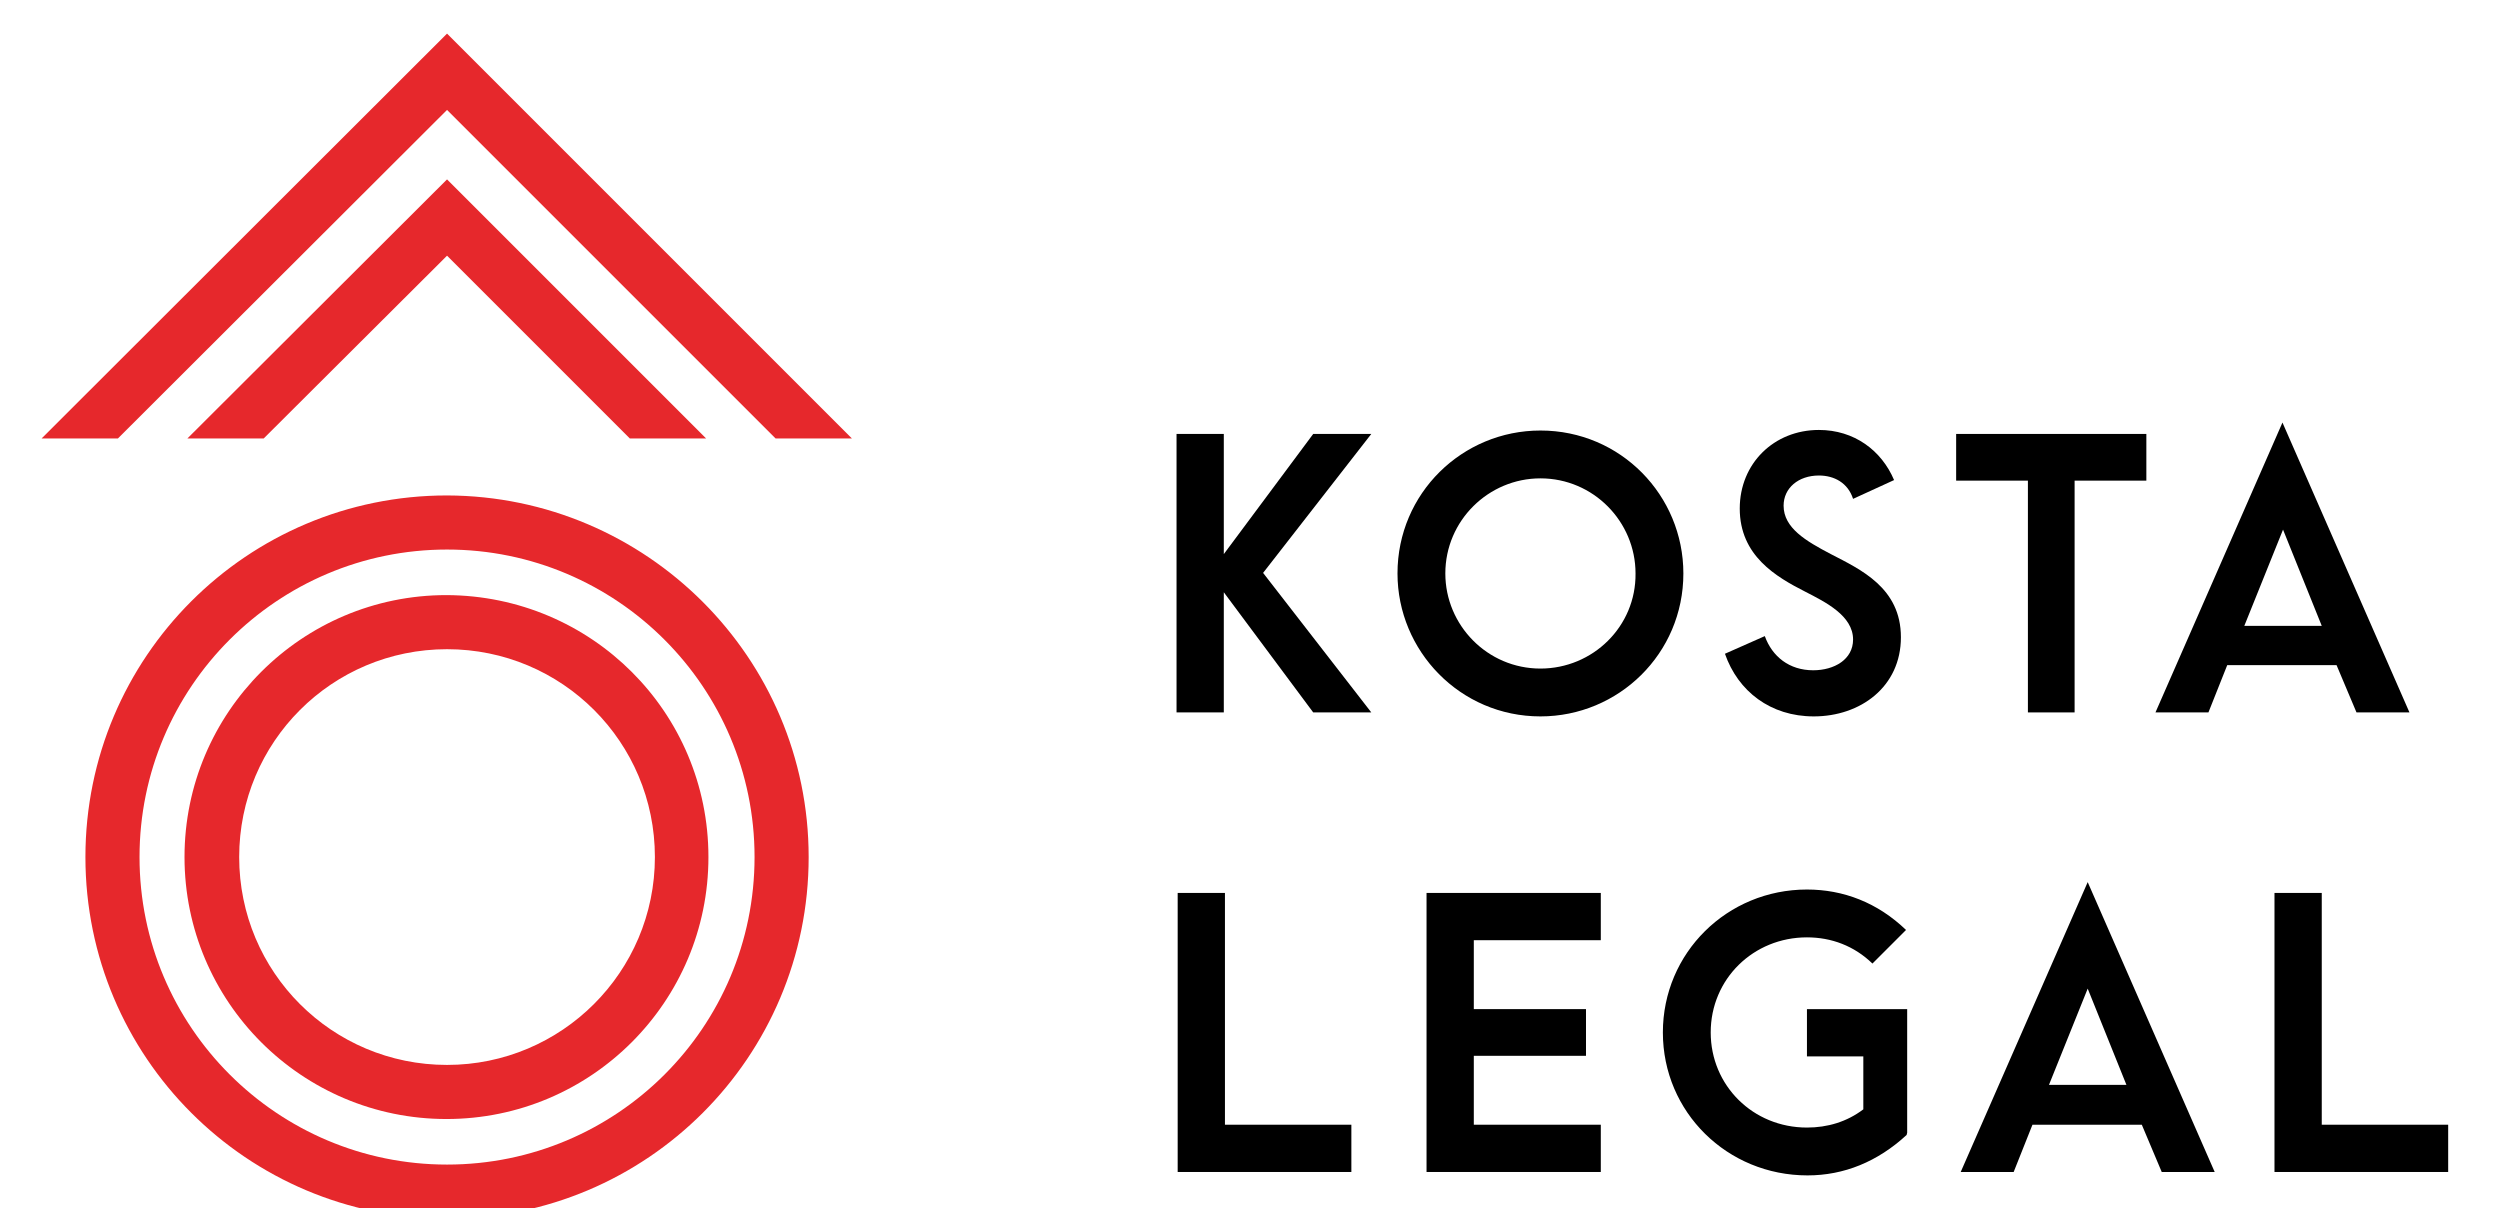
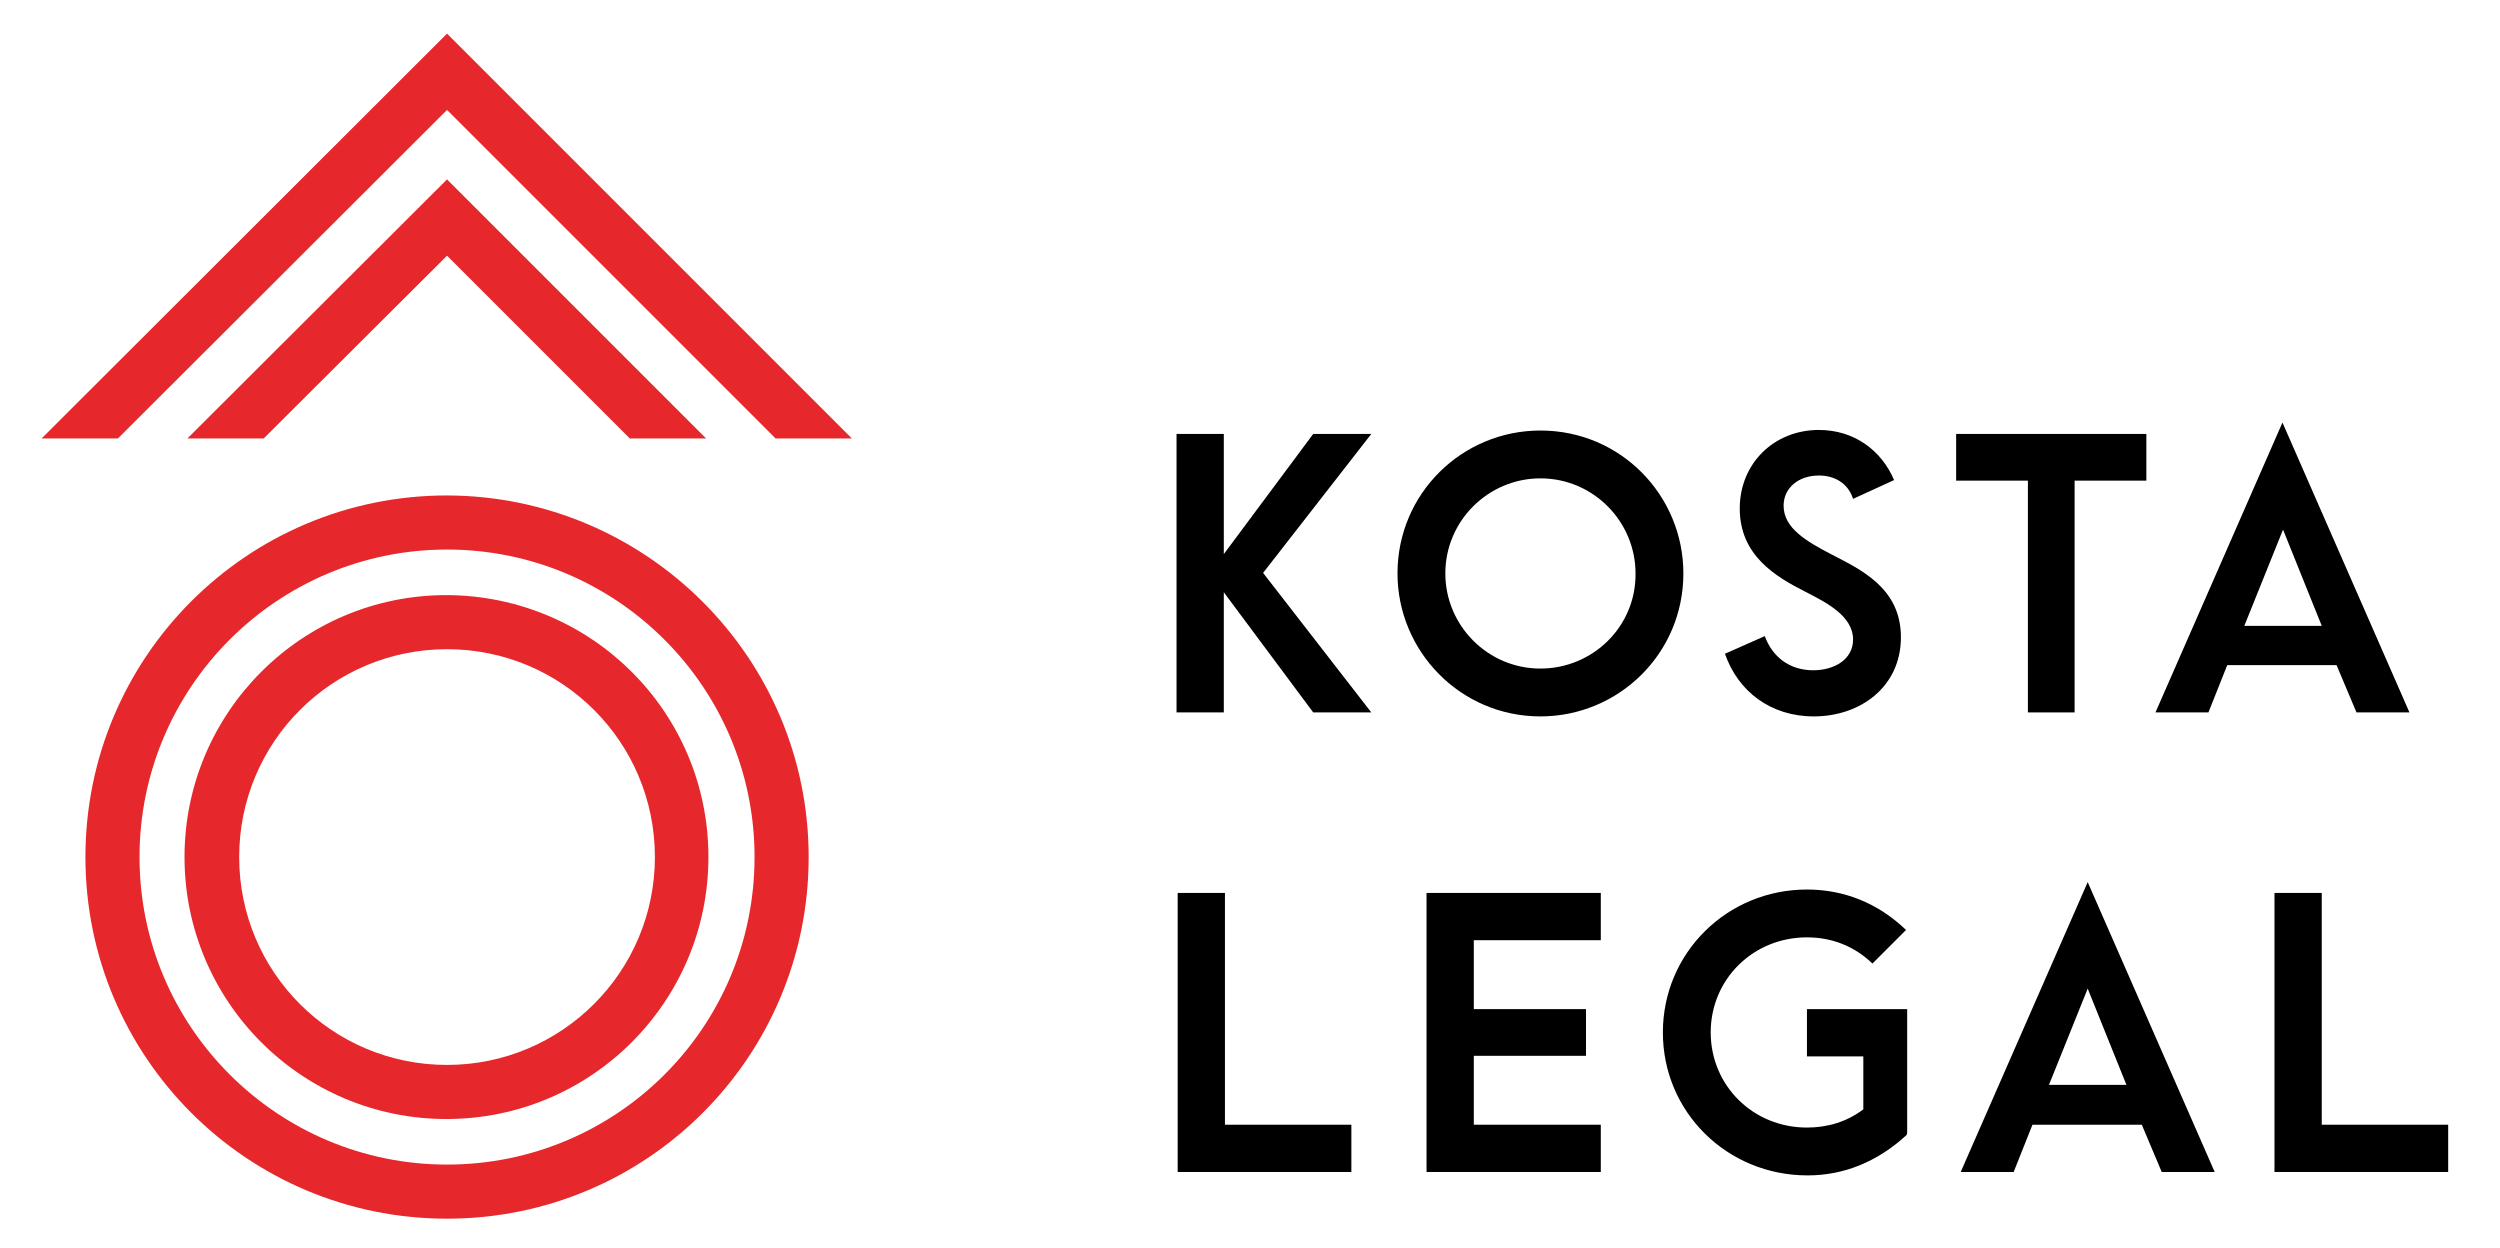
- <svg xmlns="http://www.w3.org/2000/svg" version="1.1" id="Слой_1" x="0px" y="0px" width="439" height="212" viewBox="79 311 439 212" preserveAspectRatio="xMidYMid meet" xml:space="preserve">
+ <svg xmlns="http://www.w3.org/2000/svg" version="1.1" id="Слой_1" x="0px" y="0px" width="439" height="219" viewBox="79 311 439 219" preserveAspectRatio="xMidYMid meet" xml:space="preserve">
  <style type="text/css">
	.st0{fill:#E6282C;}
</style>
  <g>
    <path class="st0" d="M211.5,461.5c0-29.8-24.2-54-54-54c-29.8,0-54,24.2-54,54s24.2,54,54,54C187.3,515.5,211.5,491.4,211.5,461.5    M221,461.5c0,35.1-28.4,63.5-63.5,63.5c-35.1,0-63.5-28.4-63.5-63.5s28.4-63.5,63.5-63.5C192.5,398.1,221,426.5,221,461.5z" />
    <path class="st0" d="M194,461.5c0-20.2-16.3-36.5-36.5-36.5c-20.2,0-36.5,16.3-36.5,36.5s16.3,36.5,36.5,36.5   C177.6,498,194,481.7,194,461.5 M203.4,461.5c0,25.4-20.6,46-46,46c-25.4,0-46-20.6-46-46s20.6-46,46-46   C182.9,415.6,203.4,436.1,203.4,461.5z" />
    <polygon class="st0" points="86.3,388 157.5,316.9 228.6,388 215.2,388 157.5,330.3 99.7,388  " />
    <polygon class="st0" points="111.9,388 157.5,342.5 203,388 189.6,388 157.5,355.9 125.3,388  " />
    <path d="M473.1,420.9l6.8-16.9l6.8,16.9H473.1z M492.8,436.1h9.3l-22.3-50.9l-22.3,50.9h9.3l3.3-8.3h19.2L492.8,436.1z" />
    <polygon points="435.1,436.1 443.3,436.1 443.3,395.4 455.9,395.4 455.9,387.2 422.5,387.2 422.5,395.4 435.1,395.4  " />
    <path d="M397.5,436.8c8.2,0,15.3-5.2,15.3-13.9c0-8.7-7.1-11.9-12.3-14.6c-4.4-2.3-8.3-4.6-8.3-8.5c0-3.1,2.6-5.3,6.2-5.3   c2.7,0,5.1,1.3,6,4.1l7.2-3.3c-2.2-5.2-7-8.8-13.2-8.8c-7.9,0-13.9,5.9-13.9,13.8c0,8.3,6.4,12,11.5,14.6c3.5,1.8,8.4,4.2,8.4,8.4   c0,3.5-3.3,5.4-7,5.4c-4.2,0-7.2-2.4-8.5-6l-7,3.1C384.2,432.4,389.9,436.8,397.5,436.8" />
    <path d="M349.5,428.4c-9.3,0-16.7-7.6-16.7-16.7c0-9.3,7.6-16.7,16.7-16.7c9.3,0,16.7,7.6,16.7,16.7   C366.3,421,358.7,428.4,349.5,428.4 M349.5,436.8c13.7,0,25.1-11,25.1-25.1c0-13.7-11-25.1-25.1-25.1c-13.7,0-25.1,11-25.1,25.1   C324.4,425.3,335.4,436.8,349.5,436.8z" />
    <polygon points="285.6,436.1 293.9,436.1 293.9,415 309.6,436.1 319.8,436.1 300.8,411.6 319.8,387.2 309.6,387.2 293.9,408.3    293.9,387.2 285.6,387.2  " />
    <polygon points="478.4,516.8 508.9,516.8 508.9,508.5 486.7,508.5 486.7,467.8 478.4,467.8  " />
    <path d="M438.8,501.5l6.8-16.9l6.8,16.9H438.8z M458.6,516.8h9.3l-22.3-50.9l-22.3,50.9h9.3l3.3-8.3h19.2L458.6,516.8z" />
    <path d="M396.4,517.4c6.4,0,12.3-2.4,17.4-7.1l0.1-0.4v-21.7h-17.6v8.3h9.9v9.3c-2.9,2.2-6.3,3.2-9.9,3.2   c-9.5,0-16.9-7.4-16.9-16.7c0-9.4,7.5-16.7,16.9-16.7c4.3,0,8.3,1.5,11.5,4.6l5.9-5.9c-5-4.8-11-7.1-17.4-7.1   c-14,0-25.3,11.1-25.3,25.1C371,506.3,382.3,517.4,396.4,517.4" />
    <polygon points="329.5,516.8 360.1,516.8 360.1,508.5 337.8,508.5 337.8,496.4 357.5,496.4 357.5,488.2 337.8,488.2 337.8,476.1    360.1,476.1 360.1,467.8 329.5,467.8  " />
    <polygon points="285.8,516.8 316.3,516.8 316.3,508.5 294.1,508.5 294.1,467.8 285.8,467.8  " />
  </g>
</svg>
